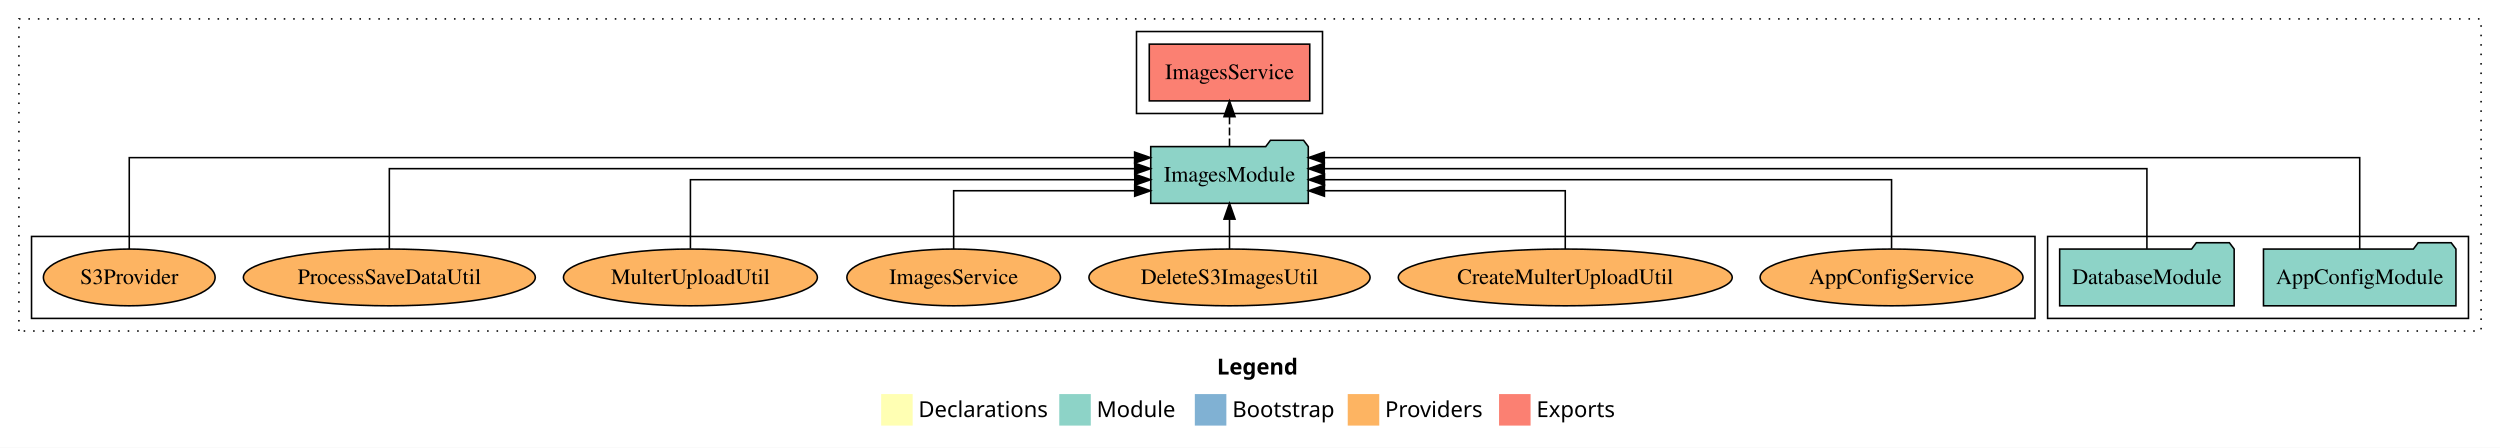
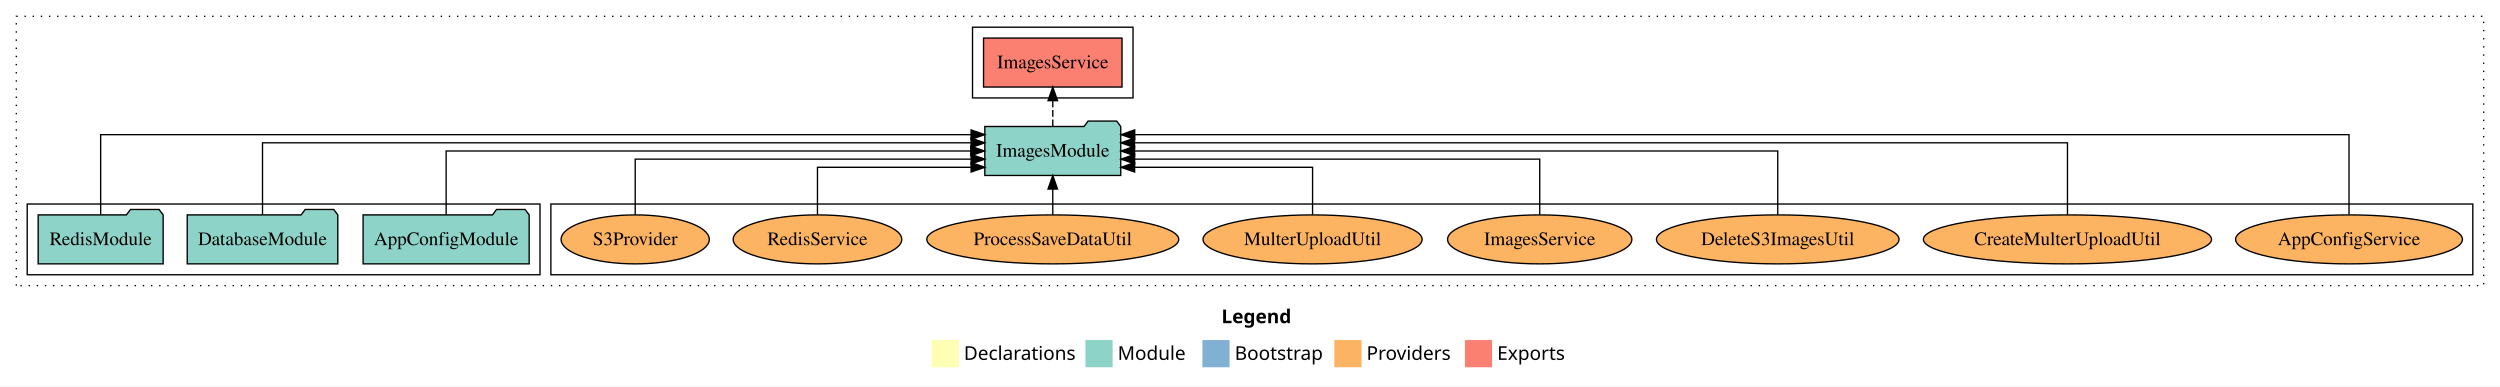
- <svg xmlns="http://www.w3.org/2000/svg" width="1586pt" height="284pt" viewBox="0.00 0.00 1586.00 284.00">
+ <svg xmlns="http://www.w3.org/2000/svg" width="1838pt" height="284pt" viewBox="0.00 0.00 1838.00 284.00">
  <g id="graph0" class="graph" transform="scale(1 1) rotate(0) translate(4 280)">
-     <polygon fill="white" stroke="transparent" points="-4,4 -4,-280 1582,-280 1582,4 -4,4" />
-     <text text-anchor="start" x="768.01" y="-42.4" font-family="sans-serif" font-weight="bold" font-size="14.00">Legend</text>
-     <polygon fill="#ffffb3" stroke="transparent" points="555,-10 555,-30 575,-30 575,-10 555,-10" />
-     <text text-anchor="start" x="578.63" y="-15.4" font-family="sans-serif" font-size="14.00">  Declarations</text>
-     <polygon fill="#8dd3c7" stroke="transparent" points="668,-10 668,-30 688,-30 688,-10 668,-10" />
-     <text text-anchor="start" x="691.73" y="-15.4" font-family="sans-serif" font-size="14.00">  Module</text>
-     <polygon fill="#80b1d3" stroke="transparent" points="754,-10 754,-30 774,-30 774,-10 754,-10" />
-     <text text-anchor="start" x="777.78" y="-15.4" font-family="sans-serif" font-size="14.00">  Bootstrap</text>
-     <polygon fill="#fdb462" stroke="transparent" points="851,-10 851,-30 871,-30 871,-10 851,-10" />
-     <text text-anchor="start" x="874.67" y="-15.4" font-family="sans-serif" font-size="14.00">  Providers</text>
-     <polygon fill="#fb8072" stroke="transparent" points="947,-10 947,-30 967,-30 967,-10 947,-10" />
-     <text text-anchor="start" x="970.73" y="-15.4" font-family="sans-serif" font-size="14.00">  Exports</text>
+     <polygon fill="white" stroke="transparent" points="-4,4 -4,-280 1834,-280 1834,4 -4,4" />
+     <text text-anchor="start" x="894.01" y="-42.4" font-family="sans-serif" font-weight="bold" font-size="14.00">Legend</text>
+     <polygon fill="#ffffb3" stroke="transparent" points="681,-10 681,-30 701,-30 701,-10 681,-10" />
+     <text text-anchor="start" x="704.63" y="-15.4" font-family="sans-serif" font-size="14.00">  Declarations</text>
+     <polygon fill="#8dd3c7" stroke="transparent" points="794,-10 794,-30 814,-30 814,-10 794,-10" />
+     <text text-anchor="start" x="817.73" y="-15.4" font-family="sans-serif" font-size="14.00">  Module</text>
+     <polygon fill="#80b1d3" stroke="transparent" points="880,-10 880,-30 900,-30 900,-10 880,-10" />
+     <text text-anchor="start" x="903.78" y="-15.4" font-family="sans-serif" font-size="14.00">  Bootstrap</text>
+     <polygon fill="#fdb462" stroke="transparent" points="977,-10 977,-30 997,-30 997,-10 977,-10" />
+     <text text-anchor="start" x="1000.67" y="-15.4" font-family="sans-serif" font-size="14.00">  Providers</text>
+     <polygon fill="#fb8072" stroke="transparent" points="1073,-10 1073,-30 1093,-30 1093,-10 1073,-10" />
+     <text text-anchor="start" x="1096.73" y="-15.4" font-family="sans-serif" font-size="14.00">  Exports</text>
    <g id="clust1" class="cluster">
-       <polygon fill="none" stroke="black" stroke-dasharray="1,5" points="8,-70 8,-268 1570,-268 1570,-70 8,-70" />
+       <polygon fill="none" stroke="black" stroke-dasharray="1,5" points="8,-70 8,-268 1822,-268 1822,-70 8,-70" />
+     </g>
+     <g id="clust4" class="cluster">
+       <polygon fill="none" stroke="black" points="711,-208 711,-260 829,-260 829,-208 711,-208" />
+     </g>
+     <g id="clust6" class="cluster">
+       <polygon fill="none" stroke="black" points="401,-78 401,-130 1814,-130 1814,-78 401,-78" />
    </g>
    <g id="clust3" class="cluster">
-       <polygon fill="none" stroke="black" points="1295,-78 1295,-130 1562,-130 1562,-78 1295,-78" />
-     </g>
-     <g id="clust6" class="cluster">
-       <polygon fill="none" stroke="black" points="16,-78 16,-130 1287,-130 1287,-78 16,-78" />
-     </g>
-     <g id="clust4" class="cluster">
-       <polygon fill="none" stroke="black" points="717,-208 717,-260 835,-260 835,-208 717,-208" />
+       <polygon fill="none" stroke="black" points="16,-78 16,-130 393,-130 393,-78 16,-78" />
    </g>
    <g id="node1" class="node">
-       <polygon fill="#8dd3c7" stroke="black" points="1554.05,-122 1551.05,-126 1530.05,-126 1527.05,-122 1431.95,-122 1431.95,-86 1554.05,-86 1554.05,-122" />
-       <text text-anchor="middle" x="1493" y="-99.8" font-family="Times,serif" font-size="14.00">AppConfigModule</text>
+       <polygon fill="#8dd3c7" stroke="black" points="385.05,-122 382.05,-126 361.05,-126 358.05,-122 262.95,-122 262.95,-86 385.05,-86 385.05,-122" />
+       <text text-anchor="middle" x="324" y="-99.8" font-family="Times,serif" font-size="14.00">AppConfigModule</text>
+     </g>
+     <g id="node4" class="node">
+       <polygon fill="#8dd3c7" stroke="black" points="819.97,-187 816.97,-191 795.97,-191 792.97,-187 720.03,-187 720.03,-151 819.97,-151 819.97,-187" />
+       <text text-anchor="middle" x="770" y="-164.8" font-family="Times,serif" font-size="14.00">ImagesModule</text>
+     </g>
+     <g id="edge1" class="edge">
+       <path fill="none" stroke="black" d="M324,-122.11C324,-141.34 324,-169 324,-169 324,-169 709.71,-169 709.71,-169" />
+       <polygon fill="black" stroke="black" points="709.71,-172.5 719.71,-169 709.71,-165.5 709.71,-172.5" />
+     </g>
+     <g id="node2" class="node">
+       <polygon fill="#8dd3c7" stroke="black" points="244.35,-122 241.35,-126 220.35,-126 217.35,-122 133.65,-122 133.65,-86 244.35,-86 244.35,-122" />
+       <text text-anchor="middle" x="189" y="-99.8" font-family="Times,serif" font-size="14.00">DatabaseModule</text>
+     </g>
+     <g id="edge2" class="edge">
+       <path fill="none" stroke="black" d="M189,-122.28C189,-143.32 189,-175 189,-175 189,-175 709.96,-175 709.96,-175" />
+       <polygon fill="black" stroke="black" points="709.96,-178.5 719.96,-175 709.96,-171.5 709.96,-178.5" />
    </g>
    <g id="node3" class="node">
-       <polygon fill="#8dd3c7" stroke="black" points="825.97,-187 822.97,-191 801.97,-191 798.97,-187 726.03,-187 726.03,-151 825.97,-151 825.97,-187" />
-       <text text-anchor="middle" x="776" y="-164.8" font-family="Times,serif" font-size="14.00">ImagesModule</text>
-     </g>
-     <g id="edge1" class="edge">
-       <path fill="none" stroke="black" d="M1493,-122.01C1493,-144.49 1493,-180 1493,-180 1493,-180 836.13,-180 836.13,-180" />
-       <polygon fill="black" stroke="black" points="836.13,-176.5 826.13,-180 836.13,-183.5 836.13,-176.5" />
-     </g>
-     <g id="node2" class="node">
-       <polygon fill="#8dd3c7" stroke="black" points="1413.35,-122 1410.35,-126 1389.35,-126 1386.35,-122 1302.65,-122 1302.65,-86 1413.35,-86 1413.35,-122" />
-       <text text-anchor="middle" x="1358" y="-99.8" font-family="Times,serif" font-size="14.00">DatabaseModule</text>
-     </g>
-     <g id="edge2" class="edge">
-       <path fill="none" stroke="black" d="M1358,-122.13C1358,-142.57 1358,-173 1358,-173 1358,-173 836.12,-173 836.12,-173" />
-       <polygon fill="black" stroke="black" points="836.12,-169.5 826.12,-173 836.12,-176.5 836.12,-169.5" />
-     </g>
-     <g id="node4" class="node">
-       <polygon fill="#fb8072" stroke="black" points="826.9,-252 725.1,-252 725.1,-216 826.9,-216 826.9,-252" />
-       <text text-anchor="middle" x="776" y="-229.8" font-family="Times,serif" font-size="14.00">ImagesService </text>
+       <polygon fill="#8dd3c7" stroke="black" points="115.94,-122 112.94,-126 91.94,-126 88.94,-122 24.06,-122 24.06,-86 115.94,-86 115.94,-122" />
+       <text text-anchor="middle" x="70" y="-99.8" font-family="Times,serif" font-size="14.00">RedisModule</text>
    </g>
    <g id="edge3" class="edge">
-       <path fill="none" stroke="black" stroke-dasharray="5,2" d="M776,-187.11C776,-187.11 776,-205.99 776,-205.99" />
-       <polygon fill="black" stroke="black" points="772.5,-205.99 776,-215.99 779.5,-205.99 772.5,-205.99" />
+       <path fill="none" stroke="black" d="M70,-122.25C70,-145.02 70,-181 70,-181 70,-181 709.94,-181 709.94,-181" />
+       <polygon fill="black" stroke="black" points="709.94,-184.5 719.94,-181 709.94,-177.5 709.94,-184.5" />
    </g>
    <g id="node5" class="node">
-       <ellipse fill="#fdb462" stroke="black" cx="1196" cy="-104" rx="83.39" ry="18" />
-       <text text-anchor="middle" x="1196" y="-99.8" font-family="Times,serif" font-size="14.00">AppConfigService</text>
+       <polygon fill="#fb8072" stroke="black" points="820.9,-252 719.1,-252 719.1,-216 820.9,-216 820.9,-252" />
+       <text text-anchor="middle" x="770" y="-229.8" font-family="Times,serif" font-size="14.00">ImagesService </text>
    </g>
    <g id="edge4" class="edge">
-       <path fill="none" stroke="black" d="M1196,-122.27C1196,-140.56 1196,-166 1196,-166 1196,-166 836.24,-166 836.24,-166" />
-       <polygon fill="black" stroke="black" points="836.24,-162.5 826.24,-166 836.24,-169.5 836.24,-162.5" />
+       <path fill="none" stroke="black" stroke-dasharray="5,2" d="M770,-187.11C770,-187.11 770,-205.99 770,-205.99" />
+       <polygon fill="black" stroke="black" points="766.5,-205.99 770,-215.99 773.5,-205.99 766.5,-205.99" />
    </g>
    <g id="node6" class="node">
-       <ellipse fill="#fdb462" stroke="black" cx="989" cy="-104" rx="105.93" ry="18" />
-       <text text-anchor="middle" x="989" y="-99.8" font-family="Times,serif" font-size="14.00">CreateMulterUploadUtil</text>
+       <ellipse fill="#fdb462" stroke="black" cx="1723" cy="-104" rx="83.39" ry="18" />
+       <text text-anchor="middle" x="1723" y="-99.8" font-family="Times,serif" font-size="14.00">AppConfigService</text>
    </g>
    <g id="edge5" class="edge">
-       <path fill="none" stroke="black" d="M989,-122.01C989,-138.05 989,-159 989,-159 989,-159 836.21,-159 836.21,-159" />
-       <polygon fill="black" stroke="black" points="836.21,-155.5 826.21,-159 836.21,-162.5 836.21,-155.5" />
+       <path fill="none" stroke="black" d="M1723,-122.25C1723,-145.02 1723,-181 1723,-181 1723,-181 830.23,-181 830.23,-181" />
+       <polygon fill="black" stroke="black" points="830.23,-177.5 820.23,-181 830.23,-184.5 830.23,-177.5" />
    </g>
    <g id="node7" class="node">
-       <ellipse fill="#fdb462" stroke="black" cx="776" cy="-104" rx="89.18" ry="18" />
-       <text text-anchor="middle" x="776" y="-99.8" font-family="Times,serif" font-size="14.00">DeleteS3ImagesUtil</text>
+       <ellipse fill="#fdb462" stroke="black" cx="1516" cy="-104" rx="105.93" ry="18" />
+       <text text-anchor="middle" x="1516" y="-99.8" font-family="Times,serif" font-size="14.00">CreateMulterUploadUtil</text>
    </g>
    <g id="edge6" class="edge">
-       <path fill="none" stroke="black" d="M776,-122.11C776,-122.11 776,-140.99 776,-140.99" />
-       <polygon fill="black" stroke="black" points="772.5,-140.99 776,-150.99 779.5,-140.99 772.5,-140.99" />
+       <path fill="none" stroke="black" d="M1516,-122.28C1516,-143.32 1516,-175 1516,-175 1516,-175 830.11,-175 830.11,-175" />
+       <polygon fill="black" stroke="black" points="830.11,-171.5 820.11,-175 830.11,-178.5 830.11,-171.5" />
    </g>
    <g id="node8" class="node">
-       <ellipse fill="#fdb462" stroke="black" cx="601" cy="-104" rx="67.75" ry="18" />
-       <text text-anchor="middle" x="601" y="-99.8" font-family="Times,serif" font-size="14.00">ImagesService</text>
+       <ellipse fill="#fdb462" stroke="black" cx="1303" cy="-104" rx="89.18" ry="18" />
+       <text text-anchor="middle" x="1303" y="-99.8" font-family="Times,serif" font-size="14.00">DeleteS3ImagesUtil</text>
    </g>
    <g id="edge7" class="edge">
-       <path fill="none" stroke="black" d="M601,-122.01C601,-138.05 601,-159 601,-159 601,-159 715.85,-159 715.85,-159" />
-       <polygon fill="black" stroke="black" points="715.85,-162.5 725.85,-159 715.85,-155.5 715.85,-162.5" />
+       <path fill="none" stroke="black" d="M1303,-122.11C1303,-141.34 1303,-169 1303,-169 1303,-169 830.14,-169 830.14,-169" />
+       <polygon fill="black" stroke="black" points="830.14,-165.5 820.14,-169 830.14,-172.5 830.14,-165.5" />
    </g>
    <g id="node9" class="node">
-       <ellipse fill="#fdb462" stroke="black" cx="434" cy="-104" rx="80.54" ry="18" />
-       <text text-anchor="middle" x="434" y="-99.8" font-family="Times,serif" font-size="14.00">MulterUploadUtil</text>
+       <ellipse fill="#fdb462" stroke="black" cx="1128" cy="-104" rx="67.75" ry="18" />
+       <text text-anchor="middle" x="1128" y="-99.8" font-family="Times,serif" font-size="14.00">ImagesService</text>
    </g>
    <g id="edge8" class="edge">
-       <path fill="none" stroke="black" d="M434,-122.27C434,-140.56 434,-166 434,-166 434,-166 715.9,-166 715.9,-166" />
-       <polygon fill="black" stroke="black" points="715.9,-169.5 725.9,-166 715.9,-162.5 715.9,-169.5" />
+       <path fill="none" stroke="black" d="M1128,-122.02C1128,-139.37 1128,-163 1128,-163 1128,-163 830.16,-163 830.16,-163" />
+       <polygon fill="black" stroke="black" points="830.16,-159.5 820.16,-163 830.16,-166.5 830.16,-159.5" />
    </g>
    <g id="node10" class="node">
-       <ellipse fill="#fdb462" stroke="black" cx="243" cy="-104" rx="92.61" ry="18" />
-       <text text-anchor="middle" x="243" y="-99.8" font-family="Times,serif" font-size="14.00">ProcessSaveDataUtil</text>
+       <ellipse fill="#fdb462" stroke="black" cx="961" cy="-104" rx="80.54" ry="18" />
+       <text text-anchor="middle" x="961" y="-99.8" font-family="Times,serif" font-size="14.00">MulterUploadUtil</text>
    </g>
    <g id="edge9" class="edge">
-       <path fill="none" stroke="black" d="M243,-122.13C243,-142.57 243,-173 243,-173 243,-173 715.86,-173 715.86,-173" />
-       <polygon fill="black" stroke="black" points="715.86,-176.5 725.86,-173 715.86,-169.5 715.86,-176.5" />
+       <path fill="none" stroke="black" d="M961,-122.24C961,-137.57 961,-157 961,-157 961,-157 830.18,-157 830.18,-157" />
+       <polygon fill="black" stroke="black" points="830.18,-153.5 820.18,-157 830.18,-160.5 830.18,-153.5" />
    </g>
    <g id="node11" class="node">
-       <ellipse fill="#fdb462" stroke="black" cx="78" cy="-104" rx="54.47" ry="18" />
-       <text text-anchor="middle" x="78" y="-99.8" font-family="Times,serif" font-size="14.00">S3Provider</text>
+       <ellipse fill="#fdb462" stroke="black" cx="770" cy="-104" rx="92.61" ry="18" />
+       <text text-anchor="middle" x="770" y="-99.8" font-family="Times,serif" font-size="14.00">ProcessSaveDataUtil</text>
    </g>
    <g id="edge10" class="edge">
-       <path fill="none" stroke="black" d="M78,-122.01C78,-144.49 78,-180 78,-180 78,-180 715.8,-180 715.8,-180" />
-       <polygon fill="black" stroke="black" points="715.8,-183.5 725.8,-180 715.8,-176.5 715.8,-183.5" />
+       <path fill="none" stroke="black" d="M770,-122.11C770,-122.11 770,-140.99 770,-140.99" />
+       <polygon fill="black" stroke="black" points="766.5,-140.99 770,-150.99 773.5,-140.99 766.5,-140.99" />
+     </g>
+     <g id="node12" class="node">
+       <ellipse fill="#fdb462" stroke="black" cx="597" cy="-104" rx="61.97" ry="18" />
+       <text text-anchor="middle" x="597" y="-99.8" font-family="Times,serif" font-size="14.00">RedisService</text>
+     </g>
+     <g id="edge11" class="edge">
+       <path fill="none" stroke="black" d="M597,-122.24C597,-137.57 597,-157 597,-157 597,-157 709.96,-157 709.96,-157" />
+       <polygon fill="black" stroke="black" points="709.96,-160.5 719.96,-157 709.96,-153.5 709.96,-160.5" />
+     </g>
+     <g id="node13" class="node">
+       <ellipse fill="#fdb462" stroke="black" cx="463" cy="-104" rx="54.47" ry="18" />
+       <text text-anchor="middle" x="463" y="-99.8" font-family="Times,serif" font-size="14.00">S3Provider</text>
+     </g>
+     <g id="edge12" class="edge">
+       <path fill="none" stroke="black" d="M463,-122.02C463,-139.37 463,-163 463,-163 463,-163 709.99,-163 709.99,-163" />
+       <polygon fill="black" stroke="black" points="709.99,-166.5 719.99,-163 709.99,-159.5 709.99,-166.5" />
    </g>
  </g>
</svg>
